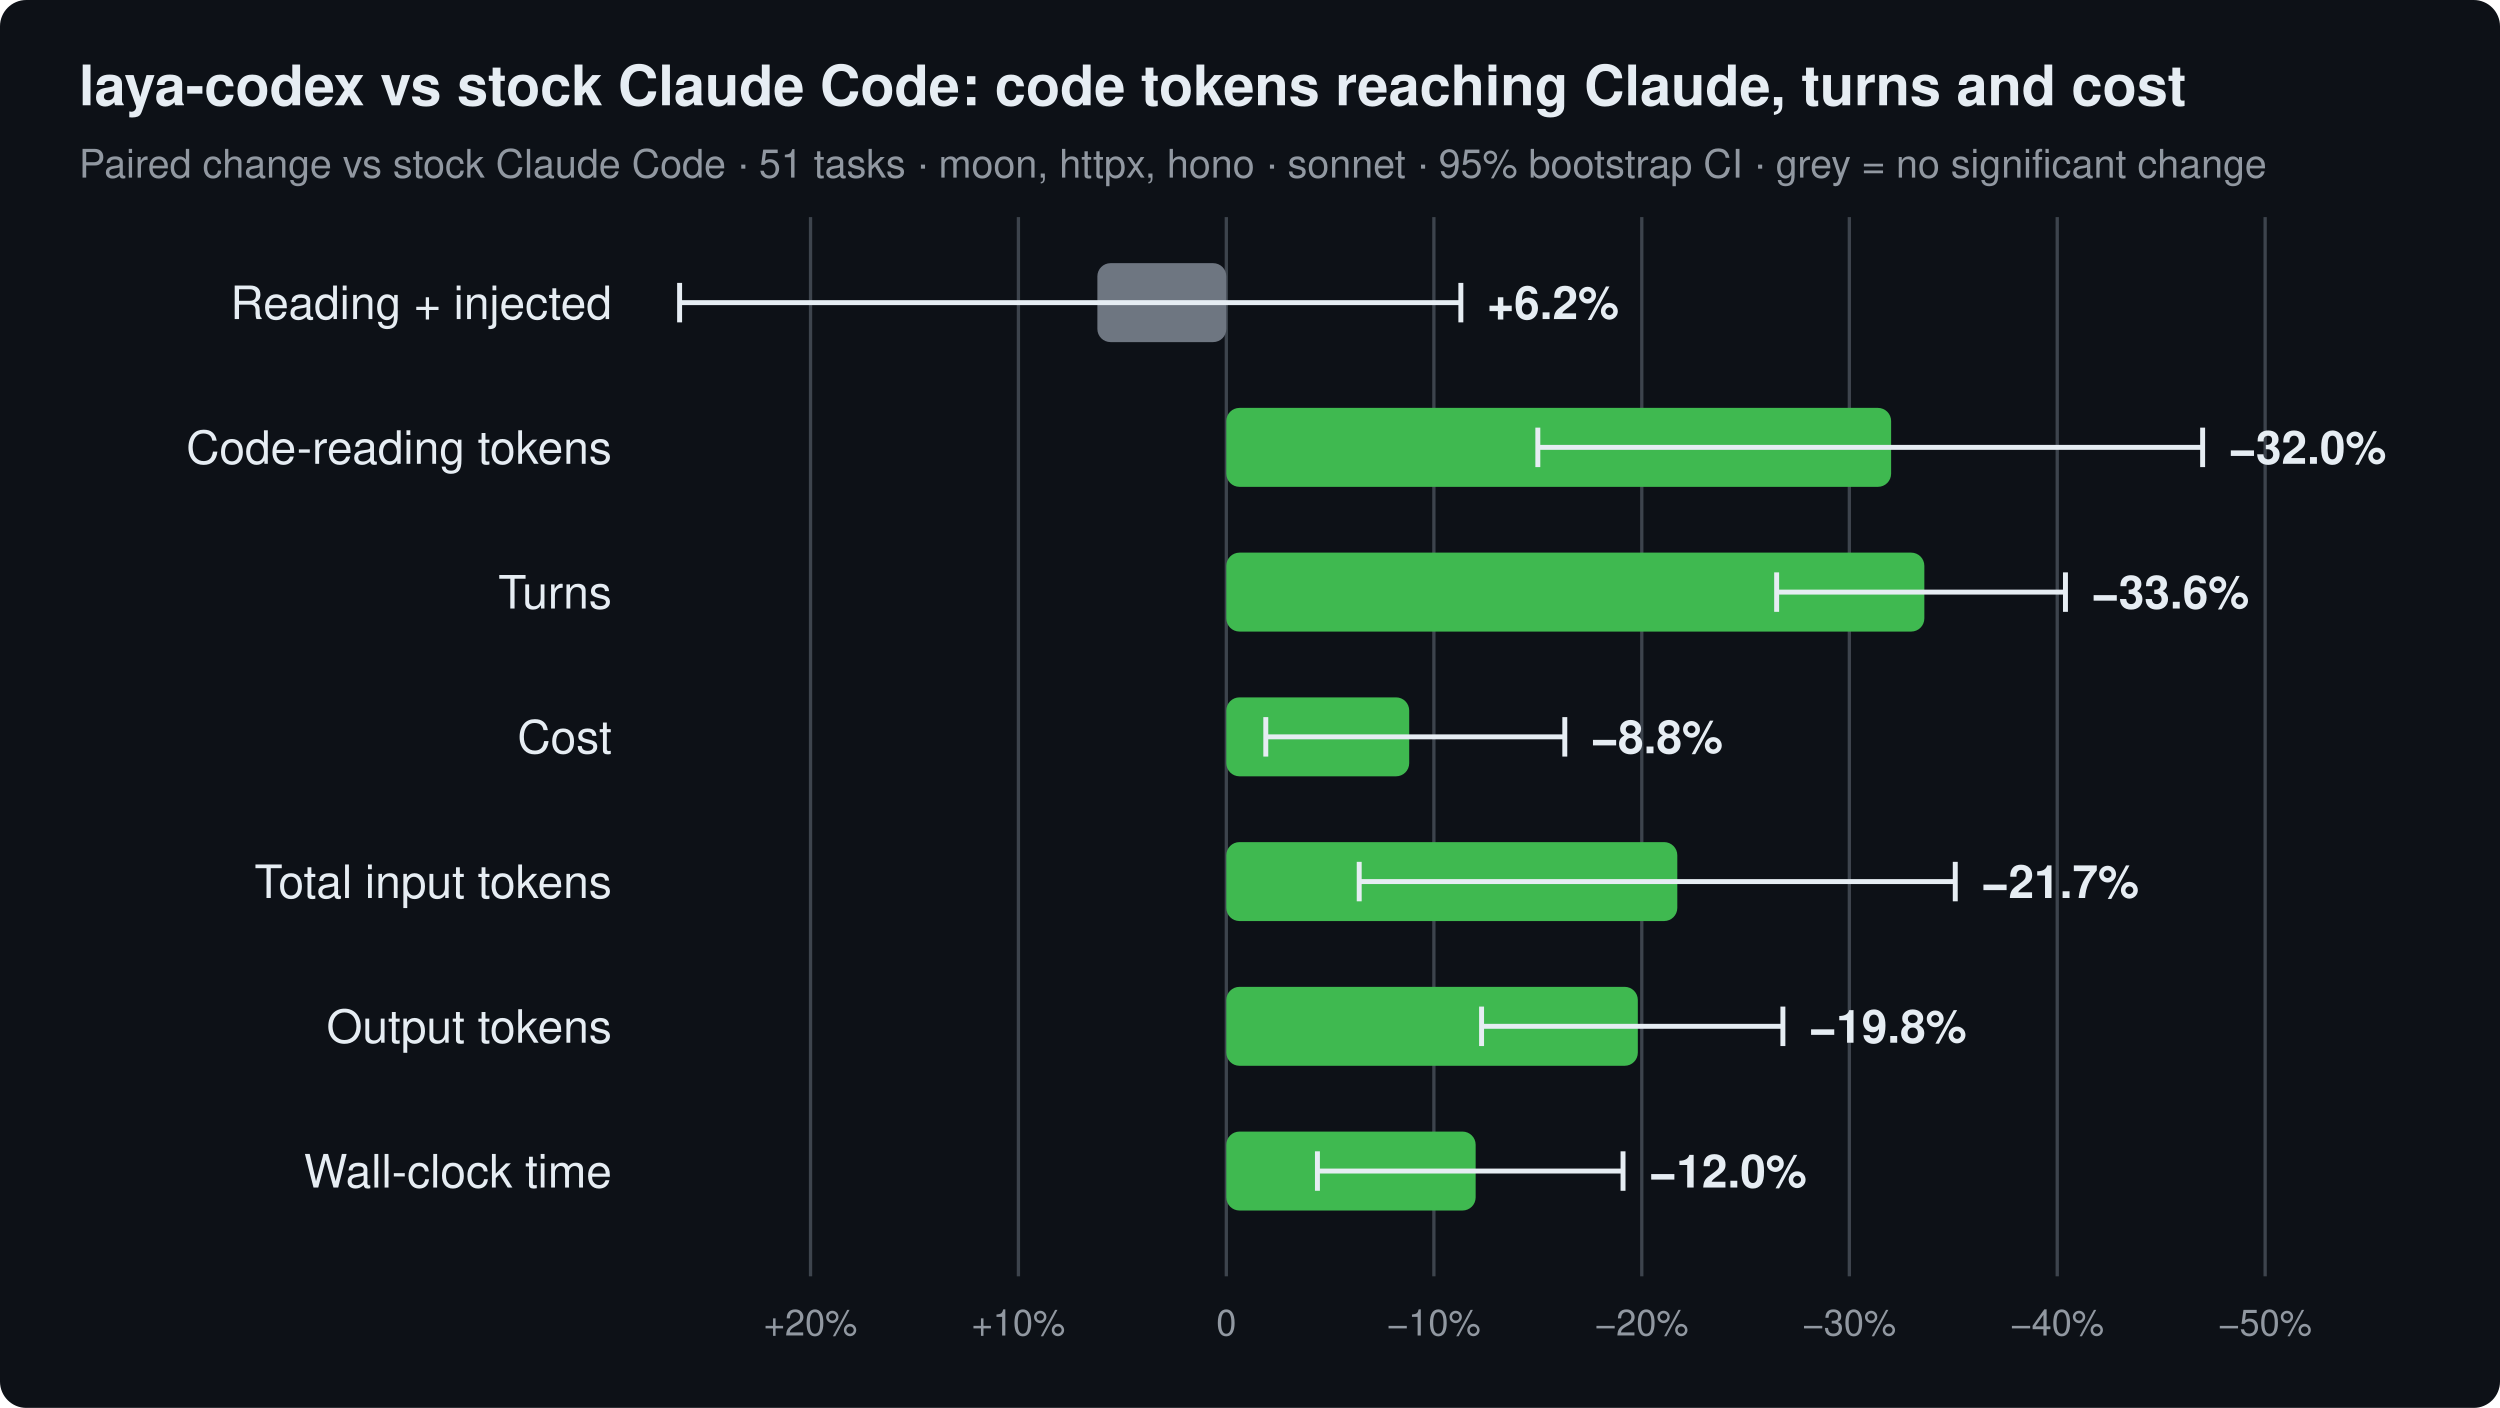
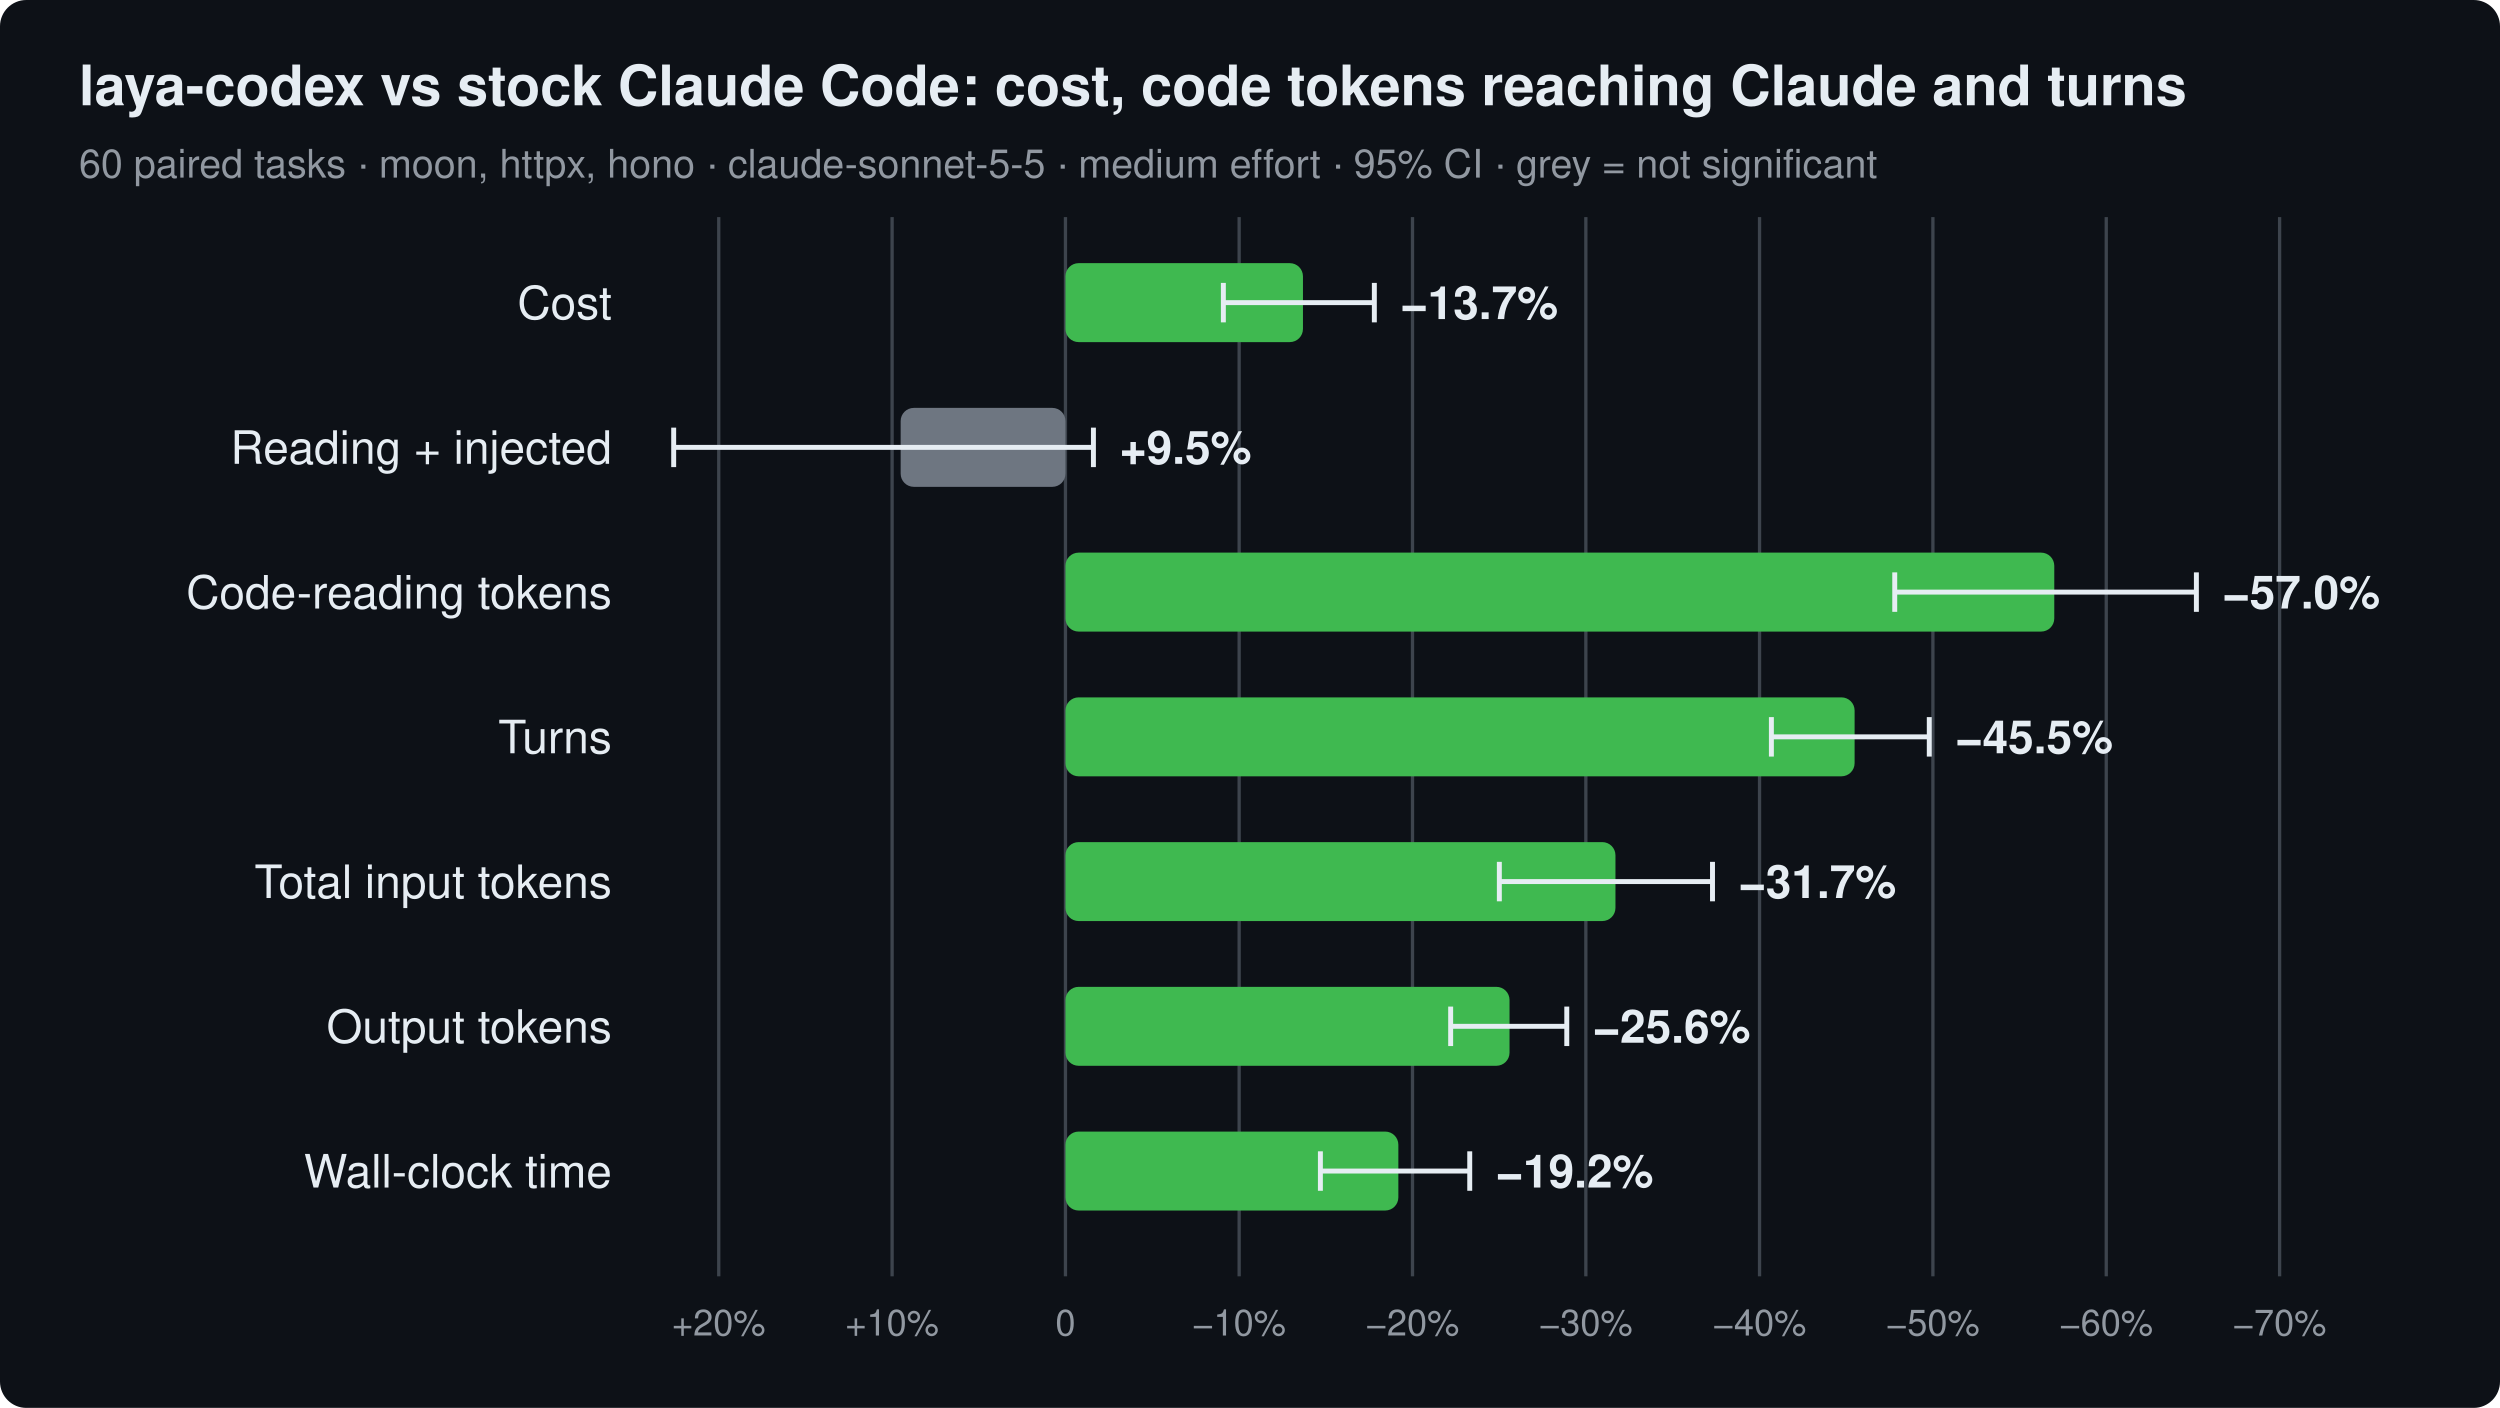
<svg xmlns="http://www.w3.org/2000/svg" width="760" height="428" viewBox="0 0 760 428" role="img" aria-label="laya-codex benchmark: change vs stock Claude Code">
  <rect width="760" height="428" rx="8" fill="#0d1117" />
-   <text x="24.0" y="32.0" font-family="-apple-system,BlinkMacSystemFont,'Segoe UI',Helvetica,Arial,sans-serif" font-size="17" fill="#e6edf3" text-anchor="start" font-weight="600">laya-codex vs stock Claude Code: code tokens reaching Claude, turns and cost</text>
-   <text x="24.0" y="54.0" font-family="-apple-system,BlinkMacSystemFont,'Segoe UI',Helvetica,Arial,sans-serif" font-size="12" fill="#9198a1" text-anchor="start" font-weight="normal">Paired change vs stock Claude Code · 51 tasks · moon, httpx, hono · sonnet · 95% bootstrap CI · grey = no significant change</text>
-   <line x1="246.4" y1="66" x2="246.4" y2="388" stroke="#3d444d" stroke-width="1" />
-   <text x="246.4" y="406.0" font-family="-apple-system,BlinkMacSystemFont,'Segoe UI',Helvetica,Arial,sans-serif" font-size="11" fill="#9198a1" text-anchor="middle" font-weight="normal">+20%</text>
-   <line x1="309.6" y1="66" x2="309.6" y2="388" stroke="#3d444d" stroke-width="1" />
-   <text x="309.6" y="406.0" font-family="-apple-system,BlinkMacSystemFont,'Segoe UI',Helvetica,Arial,sans-serif" font-size="11" fill="#9198a1" text-anchor="middle" font-weight="normal">+10%</text>
-   <line x1="372.8" y1="66" x2="372.8" y2="388" stroke="#3d444d" stroke-width="1" />
-   <text x="372.8" y="406.0" font-family="-apple-system,BlinkMacSystemFont,'Segoe UI',Helvetica,Arial,sans-serif" font-size="11" fill="#9198a1" text-anchor="middle" font-weight="normal">0</text>
-   <line x1="435.9" y1="66" x2="435.9" y2="388" stroke="#3d444d" stroke-width="1" />
-   <text x="435.9" y="406.0" font-family="-apple-system,BlinkMacSystemFont,'Segoe UI',Helvetica,Arial,sans-serif" font-size="11" fill="#9198a1" text-anchor="middle" font-weight="normal">−10%</text>
-   <line x1="499.1" y1="66" x2="499.1" y2="388" stroke="#3d444d" stroke-width="1" />
-   <text x="499.1" y="406.0" font-family="-apple-system,BlinkMacSystemFont,'Segoe UI',Helvetica,Arial,sans-serif" font-size="11" fill="#9198a1" text-anchor="middle" font-weight="normal">−20%</text>
-   <line x1="562.2" y1="66" x2="562.2" y2="388" stroke="#3d444d" stroke-width="1" />
-   <text x="562.2" y="406.0" font-family="-apple-system,BlinkMacSystemFont,'Segoe UI',Helvetica,Arial,sans-serif" font-size="11" fill="#9198a1" text-anchor="middle" font-weight="normal">−30%</text>
-   <line x1="625.4" y1="66" x2="625.4" y2="388" stroke="#3d444d" stroke-width="1" />
-   <text x="625.4" y="406.0" font-family="-apple-system,BlinkMacSystemFont,'Segoe UI',Helvetica,Arial,sans-serif" font-size="11" fill="#9198a1" text-anchor="middle" font-weight="normal">−40%</text>
-   <line x1="688.6" y1="66" x2="688.6" y2="388" stroke="#3d444d" stroke-width="1" />
-   <text x="688.6" y="406.0" font-family="-apple-system,BlinkMacSystemFont,'Segoe UI',Helvetica,Arial,sans-serif" font-size="11" fill="#9198a1" text-anchor="middle" font-weight="normal">−50%</text>
-   <text x="186.0" y="97.0" font-family="-apple-system,BlinkMacSystemFont,'Segoe UI',Helvetica,Arial,sans-serif" font-size="14" fill="#e6edf3" text-anchor="end" font-weight="normal">Reading + injected</text>
-   <rect x="333.6" y="80.0" width="39.2" height="24" rx="4" fill="#6e7681" />
-   <line x1="206.6" y1="92.0" x2="444.1" y2="92.0" stroke="#e6edf3" stroke-width="1.5" />
-   <line x1="206.6" y1="86.0" x2="206.6" y2="98.0" stroke="#e6edf3" stroke-width="1.5" />
-   <line x1="444.1" y1="86.0" x2="444.1" y2="98.0" stroke="#e6edf3" stroke-width="1.5" />
-   <text x="452.1" y="97.0" font-family="-apple-system,BlinkMacSystemFont,'Segoe UI',Helvetica,Arial,sans-serif" font-size="14" fill="#e6edf3" text-anchor="start" font-weight="600">+6.2%</text>
-   <text x="186.0" y="141.0" font-family="-apple-system,BlinkMacSystemFont,'Segoe UI',Helvetica,Arial,sans-serif" font-size="14" fill="#e6edf3" text-anchor="end" font-weight="normal">Code-reading tokens</text>
-   <rect x="372.8" y="124.0" width="202.1" height="24" rx="4" fill="#3fb950" />
-   <line x1="467.5" y1="136.0" x2="669.6" y2="136.0" stroke="#e6edf3" stroke-width="1.5" />
-   <line x1="467.5" y1="130.0" x2="467.5" y2="142.0" stroke="#e6edf3" stroke-width="1.5" />
-   <line x1="669.6" y1="130.0" x2="669.6" y2="142.0" stroke="#e6edf3" stroke-width="1.5" />
-   <text x="677.6" y="141.0" font-family="-apple-system,BlinkMacSystemFont,'Segoe UI',Helvetica,Arial,sans-serif" font-size="14" fill="#e6edf3" text-anchor="start" font-weight="600">−32.0%</text>
-   <text x="186.0" y="185.0" font-family="-apple-system,BlinkMacSystemFont,'Segoe UI',Helvetica,Arial,sans-serif" font-size="14" fill="#e6edf3" text-anchor="end" font-weight="normal">Turns</text>
-   <rect x="372.8" y="168.0" width="212.2" height="24" rx="4" fill="#3fb950" />
-   <line x1="540.1" y1="180.0" x2="627.9" y2="180.0" stroke="#e6edf3" stroke-width="1.5" />
-   <line x1="540.1" y1="174.0" x2="540.1" y2="186.0" stroke="#e6edf3" stroke-width="1.5" />
-   <line x1="627.9" y1="174.0" x2="627.9" y2="186.0" stroke="#e6edf3" stroke-width="1.5" />
-   <text x="635.9" y="185.0" font-family="-apple-system,BlinkMacSystemFont,'Segoe UI',Helvetica,Arial,sans-serif" font-size="14" fill="#e6edf3" text-anchor="start" font-weight="600">−33.6%</text>
-   <text x="186.0" y="229.0" font-family="-apple-system,BlinkMacSystemFont,'Segoe UI',Helvetica,Arial,sans-serif" font-size="14" fill="#e6edf3" text-anchor="end" font-weight="normal">Cost</text>
-   <rect x="372.8" y="212.0" width="55.6" height="24" rx="4" fill="#3fb950" />
-   <line x1="384.8" y1="224.0" x2="475.7" y2="224.0" stroke="#e6edf3" stroke-width="1.5" />
-   <line x1="384.8" y1="218.0" x2="384.8" y2="230.0" stroke="#e6edf3" stroke-width="1.5" />
-   <line x1="475.7" y1="218.0" x2="475.7" y2="230.0" stroke="#e6edf3" stroke-width="1.5" />
-   <text x="483.7" y="229.0" font-family="-apple-system,BlinkMacSystemFont,'Segoe UI',Helvetica,Arial,sans-serif" font-size="14" fill="#e6edf3" text-anchor="start" font-weight="600">−8.8%</text>
+   <text x="24.0" y="32.0" font-family="-apple-system,BlinkMacSystemFont,'Segoe UI',Helvetica,Arial,sans-serif" font-size="17" fill="#e6edf3" text-anchor="start" font-weight="600">laya-codex vs stock Claude Code: cost, code tokens reaching Claude and turns</text>
+   <text x="24.0" y="54.0" font-family="-apple-system,BlinkMacSystemFont,'Segoe UI',Helvetica,Arial,sans-serif" font-size="12" fill="#9198a1" text-anchor="start" font-weight="normal">60 paired tasks · moon, httpx, hono · claude-sonnet-5-5 · medium effort · 95% CI · grey = not significant</text>
+   <line x1="218.5" y1="66" x2="218.5" y2="388" stroke="#3d444d" stroke-width="1" />
+   <text x="218.5" y="406.0" font-family="-apple-system,BlinkMacSystemFont,'Segoe UI',Helvetica,Arial,sans-serif" font-size="11" fill="#9198a1" text-anchor="middle" font-weight="normal">+20%</text>
+   <line x1="271.2" y1="66" x2="271.2" y2="388" stroke="#3d444d" stroke-width="1" />
+   <text x="271.2" y="406.0" font-family="-apple-system,BlinkMacSystemFont,'Segoe UI',Helvetica,Arial,sans-serif" font-size="11" fill="#9198a1" text-anchor="middle" font-weight="normal">+10%</text>
+   <line x1="323.9" y1="66" x2="323.9" y2="388" stroke="#3d444d" stroke-width="1" />
+   <text x="323.9" y="406.0" font-family="-apple-system,BlinkMacSystemFont,'Segoe UI',Helvetica,Arial,sans-serif" font-size="11" fill="#9198a1" text-anchor="middle" font-weight="normal">0</text>
+   <line x1="376.7" y1="66" x2="376.7" y2="388" stroke="#3d444d" stroke-width="1" />
+   <text x="376.7" y="406.0" font-family="-apple-system,BlinkMacSystemFont,'Segoe UI',Helvetica,Arial,sans-serif" font-size="11" fill="#9198a1" text-anchor="middle" font-weight="normal">−10%</text>
+   <line x1="429.4" y1="66" x2="429.4" y2="388" stroke="#3d444d" stroke-width="1" />
+   <text x="429.4" y="406.0" font-family="-apple-system,BlinkMacSystemFont,'Segoe UI',Helvetica,Arial,sans-serif" font-size="11" fill="#9198a1" text-anchor="middle" font-weight="normal">−20%</text>
+   <line x1="482.1" y1="66" x2="482.1" y2="388" stroke="#3d444d" stroke-width="1" />
+   <text x="482.1" y="406.0" font-family="-apple-system,BlinkMacSystemFont,'Segoe UI',Helvetica,Arial,sans-serif" font-size="11" fill="#9198a1" text-anchor="middle" font-weight="normal">−30%</text>
+   <line x1="534.9" y1="66" x2="534.9" y2="388" stroke="#3d444d" stroke-width="1" />
+   <text x="534.9" y="406.0" font-family="-apple-system,BlinkMacSystemFont,'Segoe UI',Helvetica,Arial,sans-serif" font-size="11" fill="#9198a1" text-anchor="middle" font-weight="normal">−40%</text>
+   <line x1="587.6" y1="66" x2="587.6" y2="388" stroke="#3d444d" stroke-width="1" />
+   <text x="587.6" y="406.0" font-family="-apple-system,BlinkMacSystemFont,'Segoe UI',Helvetica,Arial,sans-serif" font-size="11" fill="#9198a1" text-anchor="middle" font-weight="normal">−50%</text>
+   <line x1="640.3" y1="66" x2="640.3" y2="388" stroke="#3d444d" stroke-width="1" />
+   <text x="640.3" y="406.0" font-family="-apple-system,BlinkMacSystemFont,'Segoe UI',Helvetica,Arial,sans-serif" font-size="11" fill="#9198a1" text-anchor="middle" font-weight="normal">−60%</text>
+   <line x1="693.0" y1="66" x2="693.0" y2="388" stroke="#3d444d" stroke-width="1" />
+   <text x="693.0" y="406.0" font-family="-apple-system,BlinkMacSystemFont,'Segoe UI',Helvetica,Arial,sans-serif" font-size="11" fill="#9198a1" text-anchor="middle" font-weight="normal">−70%</text>
+   <text x="186.0" y="97.0" font-family="-apple-system,BlinkMacSystemFont,'Segoe UI',Helvetica,Arial,sans-serif" font-size="14" fill="#e6edf3" text-anchor="end" font-weight="normal">Cost</text>
+   <rect x="323.9" y="80.0" width="72.2" height="24" rx="4" fill="#3fb950" />
+   <line x1="371.9" y1="92.0" x2="417.8" y2="92.0" stroke="#e6edf3" stroke-width="1.5" />
+   <line x1="371.9" y1="86.0" x2="371.9" y2="98.0" stroke="#e6edf3" stroke-width="1.5" />
+   <line x1="417.8" y1="86.0" x2="417.8" y2="98.0" stroke="#e6edf3" stroke-width="1.5" />
+   <text x="425.8" y="97.0" font-family="-apple-system,BlinkMacSystemFont,'Segoe UI',Helvetica,Arial,sans-serif" font-size="14" fill="#e6edf3" text-anchor="start" font-weight="600">−13.7%</text>
+   <text x="186.0" y="141.0" font-family="-apple-system,BlinkMacSystemFont,'Segoe UI',Helvetica,Arial,sans-serif" font-size="14" fill="#e6edf3" text-anchor="end" font-weight="normal">Reading + injected</text>
+   <rect x="273.8" y="124.0" width="50.1" height="24" rx="4" fill="#6e7681" />
+   <line x1="204.8" y1="136.0" x2="332.4" y2="136.0" stroke="#e6edf3" stroke-width="1.5" />
+   <line x1="204.8" y1="130.0" x2="204.8" y2="142.0" stroke="#e6edf3" stroke-width="1.5" />
+   <line x1="332.4" y1="130.0" x2="332.4" y2="142.0" stroke="#e6edf3" stroke-width="1.5" />
+   <text x="340.4" y="141.0" font-family="-apple-system,BlinkMacSystemFont,'Segoe UI',Helvetica,Arial,sans-serif" font-size="14" fill="#e6edf3" text-anchor="start" font-weight="600">+9.5%</text>
+   <text x="186.0" y="185.0" font-family="-apple-system,BlinkMacSystemFont,'Segoe UI',Helvetica,Arial,sans-serif" font-size="14" fill="#e6edf3" text-anchor="end" font-weight="normal">Code-reading tokens</text>
+   <rect x="323.9" y="168.0" width="300.6" height="24" rx="4" fill="#3fb950" />
+   <line x1="576.0" y1="180.0" x2="667.7" y2="180.0" stroke="#e6edf3" stroke-width="1.5" />
+   <line x1="576.0" y1="174.0" x2="576.0" y2="186.0" stroke="#e6edf3" stroke-width="1.5" />
+   <line x1="667.7" y1="174.0" x2="667.7" y2="186.0" stroke="#e6edf3" stroke-width="1.5" />
+   <text x="675.7" y="185.0" font-family="-apple-system,BlinkMacSystemFont,'Segoe UI',Helvetica,Arial,sans-serif" font-size="14" fill="#e6edf3" text-anchor="start" font-weight="600">−57.0%</text>
+   <text x="186.0" y="229.0" font-family="-apple-system,BlinkMacSystemFont,'Segoe UI',Helvetica,Arial,sans-serif" font-size="14" fill="#e6edf3" text-anchor="end" font-weight="normal">Turns</text>
+   <rect x="323.9" y="212.0" width="239.9" height="24" rx="4" fill="#3fb950" />
+   <line x1="538.5" y1="224.0" x2="586.5" y2="224.0" stroke="#e6edf3" stroke-width="1.5" />
+   <line x1="538.5" y1="218.0" x2="538.5" y2="230.0" stroke="#e6edf3" stroke-width="1.5" />
+   <line x1="586.5" y1="218.0" x2="586.5" y2="230.0" stroke="#e6edf3" stroke-width="1.5" />
+   <text x="594.5" y="229.0" font-family="-apple-system,BlinkMacSystemFont,'Segoe UI',Helvetica,Arial,sans-serif" font-size="14" fill="#e6edf3" text-anchor="start" font-weight="600">−45.5%</text>
  <text x="186.0" y="273.0" font-family="-apple-system,BlinkMacSystemFont,'Segoe UI',Helvetica,Arial,sans-serif" font-size="14" fill="#e6edf3" text-anchor="end" font-weight="normal">Total input tokens</text>
-   <rect x="372.8" y="256.0" width="137.1" height="24" rx="4" fill="#3fb950" />
-   <line x1="413.2" y1="268.0" x2="594.4" y2="268.0" stroke="#e6edf3" stroke-width="1.5" />
-   <line x1="413.2" y1="262.0" x2="413.2" y2="274.0" stroke="#e6edf3" stroke-width="1.5" />
-   <line x1="594.4" y1="262.0" x2="594.4" y2="274.0" stroke="#e6edf3" stroke-width="1.5" />
-   <text x="602.4" y="273.0" font-family="-apple-system,BlinkMacSystemFont,'Segoe UI',Helvetica,Arial,sans-serif" font-size="14" fill="#e6edf3" text-anchor="start" font-weight="600">−21.7%</text>
+   <rect x="323.9" y="256.0" width="167.2" height="24" rx="4" fill="#3fb950" />
+   <line x1="455.8" y1="268.0" x2="520.6" y2="268.0" stroke="#e6edf3" stroke-width="1.5" />
+   <line x1="455.8" y1="262.0" x2="455.8" y2="274.0" stroke="#e6edf3" stroke-width="1.5" />
+   <line x1="520.6" y1="262.0" x2="520.6" y2="274.0" stroke="#e6edf3" stroke-width="1.5" />
+   <text x="528.6" y="273.0" font-family="-apple-system,BlinkMacSystemFont,'Segoe UI',Helvetica,Arial,sans-serif" font-size="14" fill="#e6edf3" text-anchor="start" font-weight="600">−31.7%</text>
  <text x="186.0" y="317.0" font-family="-apple-system,BlinkMacSystemFont,'Segoe UI',Helvetica,Arial,sans-serif" font-size="14" fill="#e6edf3" text-anchor="end" font-weight="normal">Output tokens</text>
-   <rect x="372.8" y="300.0" width="125.1" height="24" rx="4" fill="#3fb950" />
-   <line x1="450.4" y1="312.0" x2="542.0" y2="312.0" stroke="#e6edf3" stroke-width="1.5" />
-   <line x1="450.4" y1="306.0" x2="450.4" y2="318.0" stroke="#e6edf3" stroke-width="1.5" />
-   <line x1="542.0" y1="306.0" x2="542.0" y2="318.0" stroke="#e6edf3" stroke-width="1.5" />
-   <text x="550.0" y="317.0" font-family="-apple-system,BlinkMacSystemFont,'Segoe UI',Helvetica,Arial,sans-serif" font-size="14" fill="#e6edf3" text-anchor="start" font-weight="600">−19.8%</text>
+   <rect x="323.9" y="300.0" width="135.0" height="24" rx="4" fill="#3fb950" />
+   <line x1="441.0" y1="312.0" x2="476.3" y2="312.0" stroke="#e6edf3" stroke-width="1.5" />
+   <line x1="441.0" y1="306.0" x2="441.0" y2="318.0" stroke="#e6edf3" stroke-width="1.5" />
+   <line x1="476.3" y1="306.0" x2="476.3" y2="318.0" stroke="#e6edf3" stroke-width="1.5" />
+   <text x="484.3" y="317.0" font-family="-apple-system,BlinkMacSystemFont,'Segoe UI',Helvetica,Arial,sans-serif" font-size="14" fill="#e6edf3" text-anchor="start" font-weight="600">−25.6%</text>
  <text x="186.0" y="361.0" font-family="-apple-system,BlinkMacSystemFont,'Segoe UI',Helvetica,Arial,sans-serif" font-size="14" fill="#e6edf3" text-anchor="end" font-weight="normal">Wall-clock time</text>
-   <rect x="372.8" y="344.0" width="75.8" height="24" rx="4" fill="#3fb950" />
-   <line x1="400.5" y1="356.0" x2="493.4" y2="356.0" stroke="#e6edf3" stroke-width="1.5" />
-   <line x1="400.5" y1="350.0" x2="400.5" y2="362.0" stroke="#e6edf3" stroke-width="1.5" />
-   <line x1="493.4" y1="350.0" x2="493.4" y2="362.0" stroke="#e6edf3" stroke-width="1.5" />
-   <text x="501.4" y="361.0" font-family="-apple-system,BlinkMacSystemFont,'Segoe UI',Helvetica,Arial,sans-serif" font-size="14" fill="#e6edf3" text-anchor="start" font-weight="600">−12.0%</text>
+   <rect x="323.9" y="344.0" width="101.2" height="24" rx="4" fill="#3fb950" />
+   <line x1="401.4" y1="356.0" x2="446.8" y2="356.0" stroke="#e6edf3" stroke-width="1.5" />
+   <line x1="401.4" y1="350.0" x2="401.4" y2="362.0" stroke="#e6edf3" stroke-width="1.5" />
+   <line x1="446.8" y1="350.0" x2="446.8" y2="362.0" stroke="#e6edf3" stroke-width="1.5" />
+   <text x="454.8" y="361.0" font-family="-apple-system,BlinkMacSystemFont,'Segoe UI',Helvetica,Arial,sans-serif" font-size="14" fill="#e6edf3" text-anchor="start" font-weight="600">−19.2%</text>
</svg>
